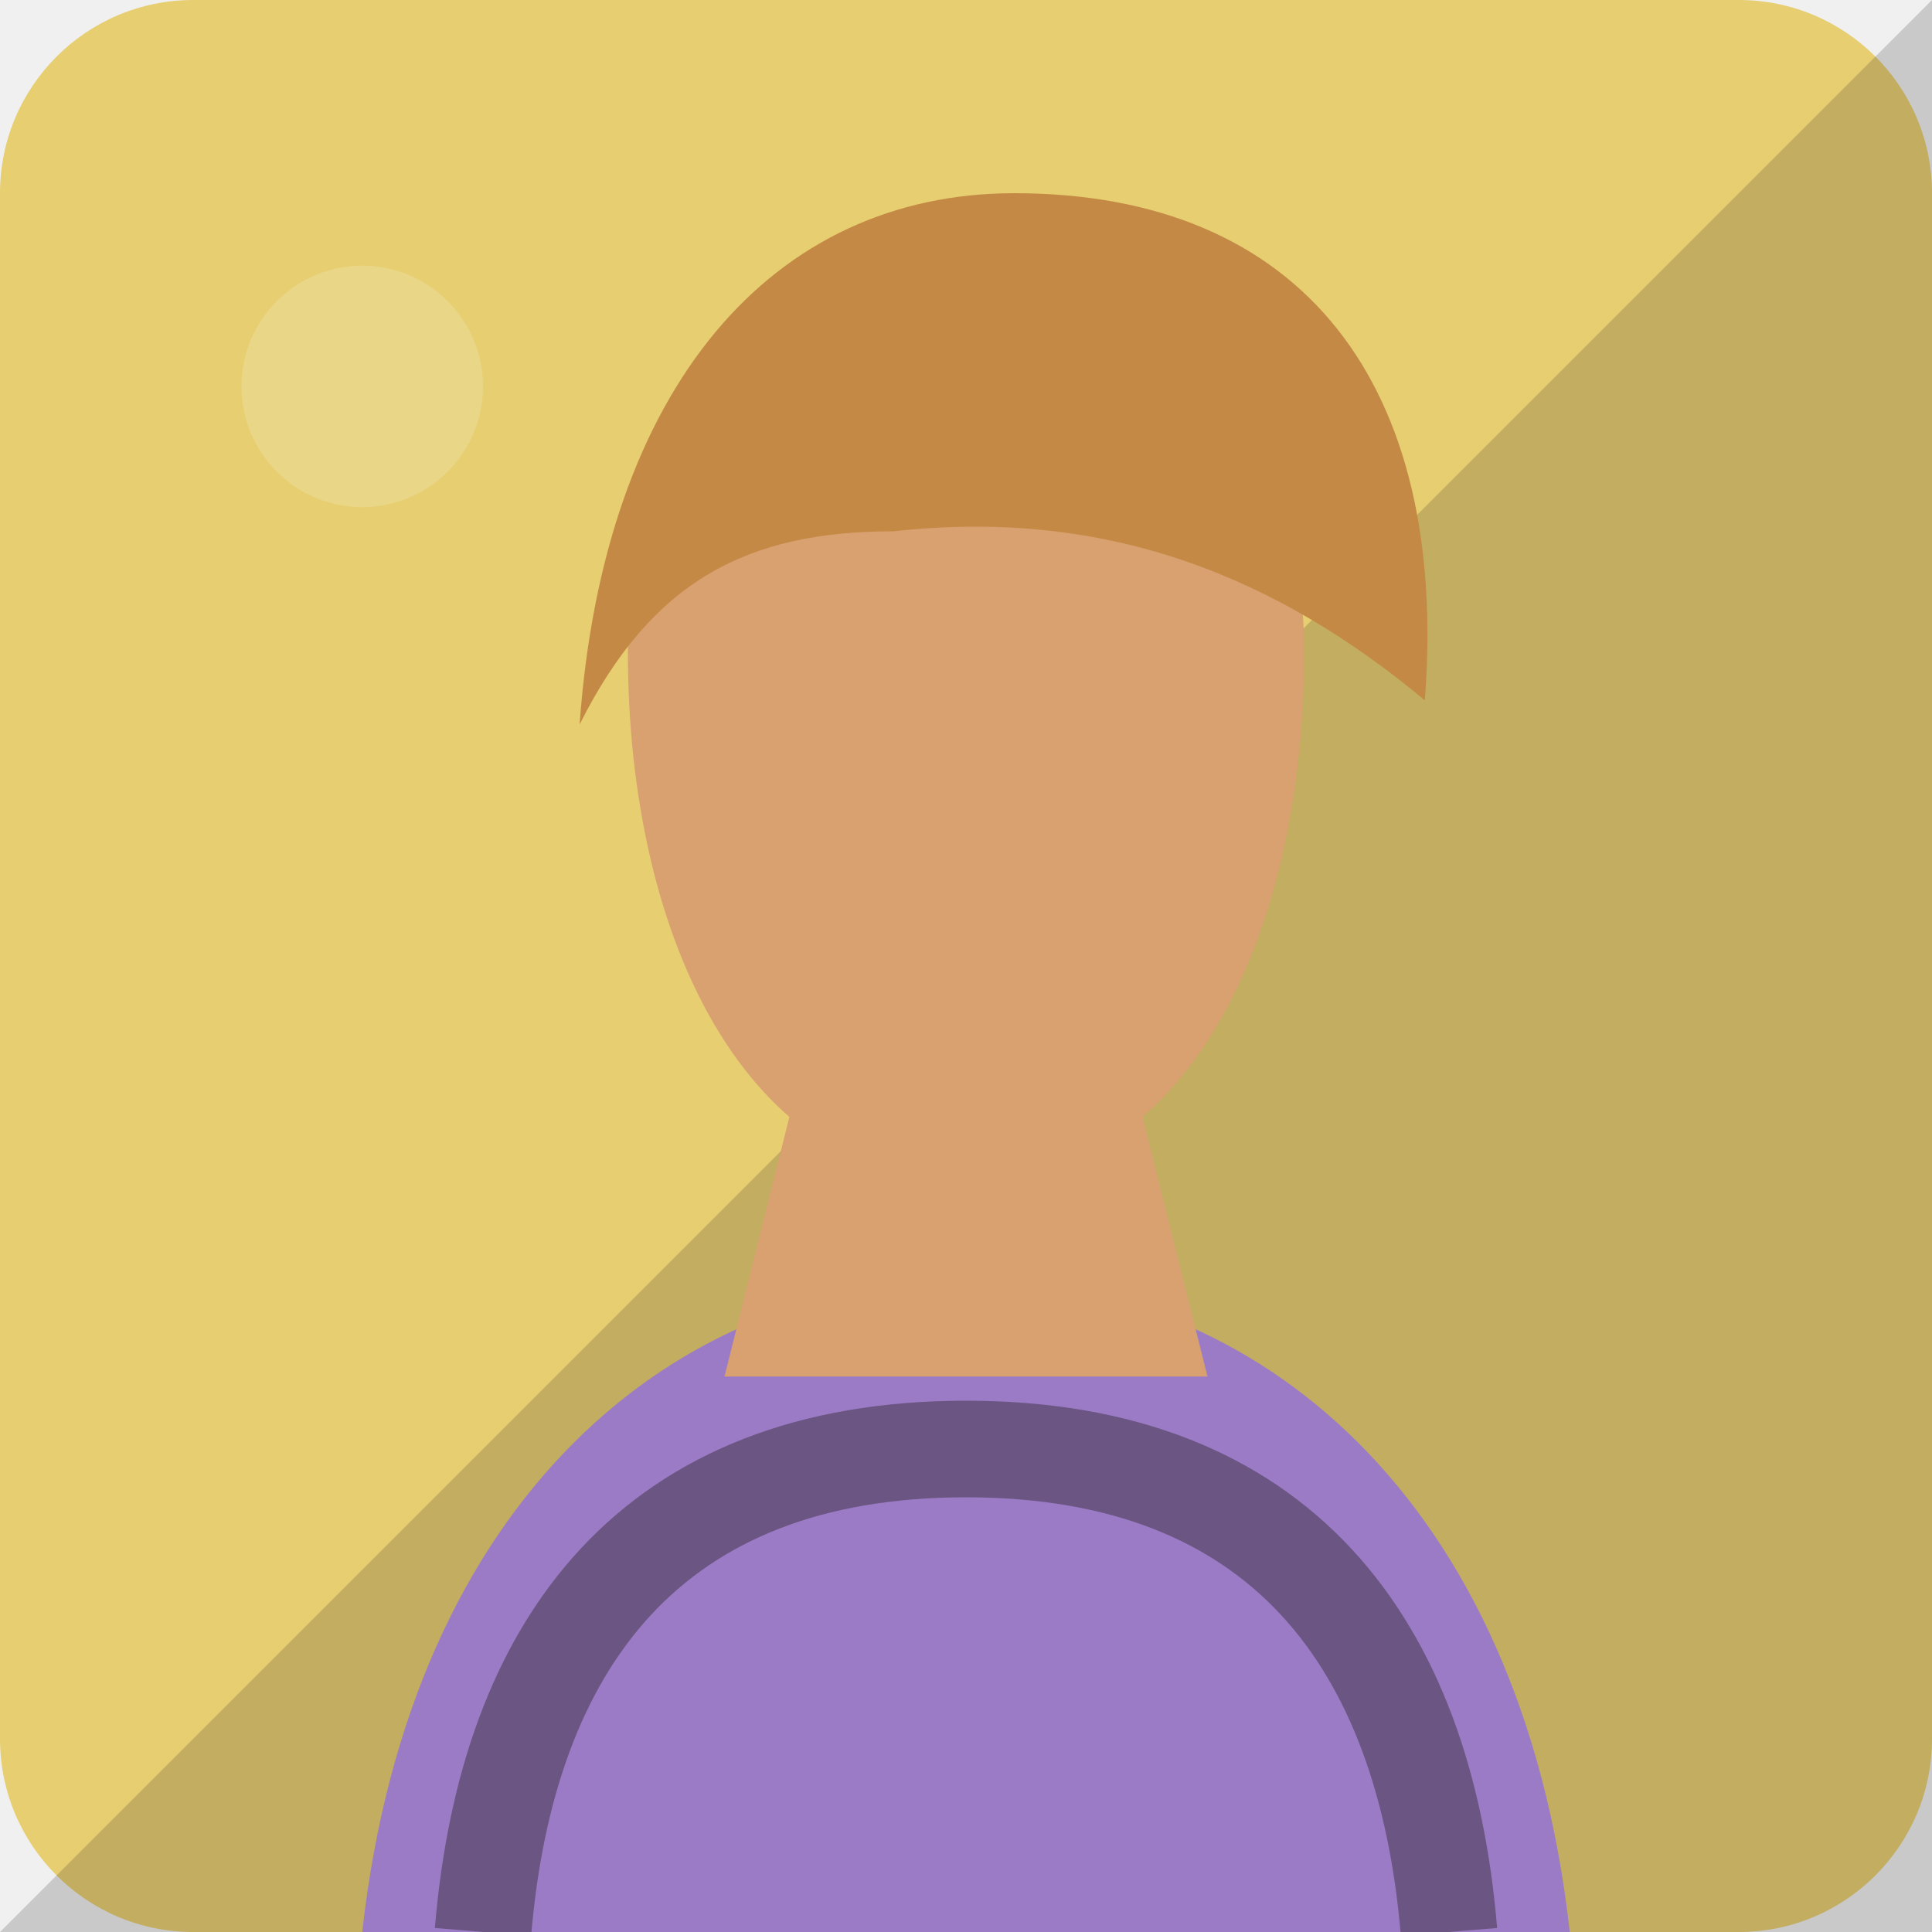
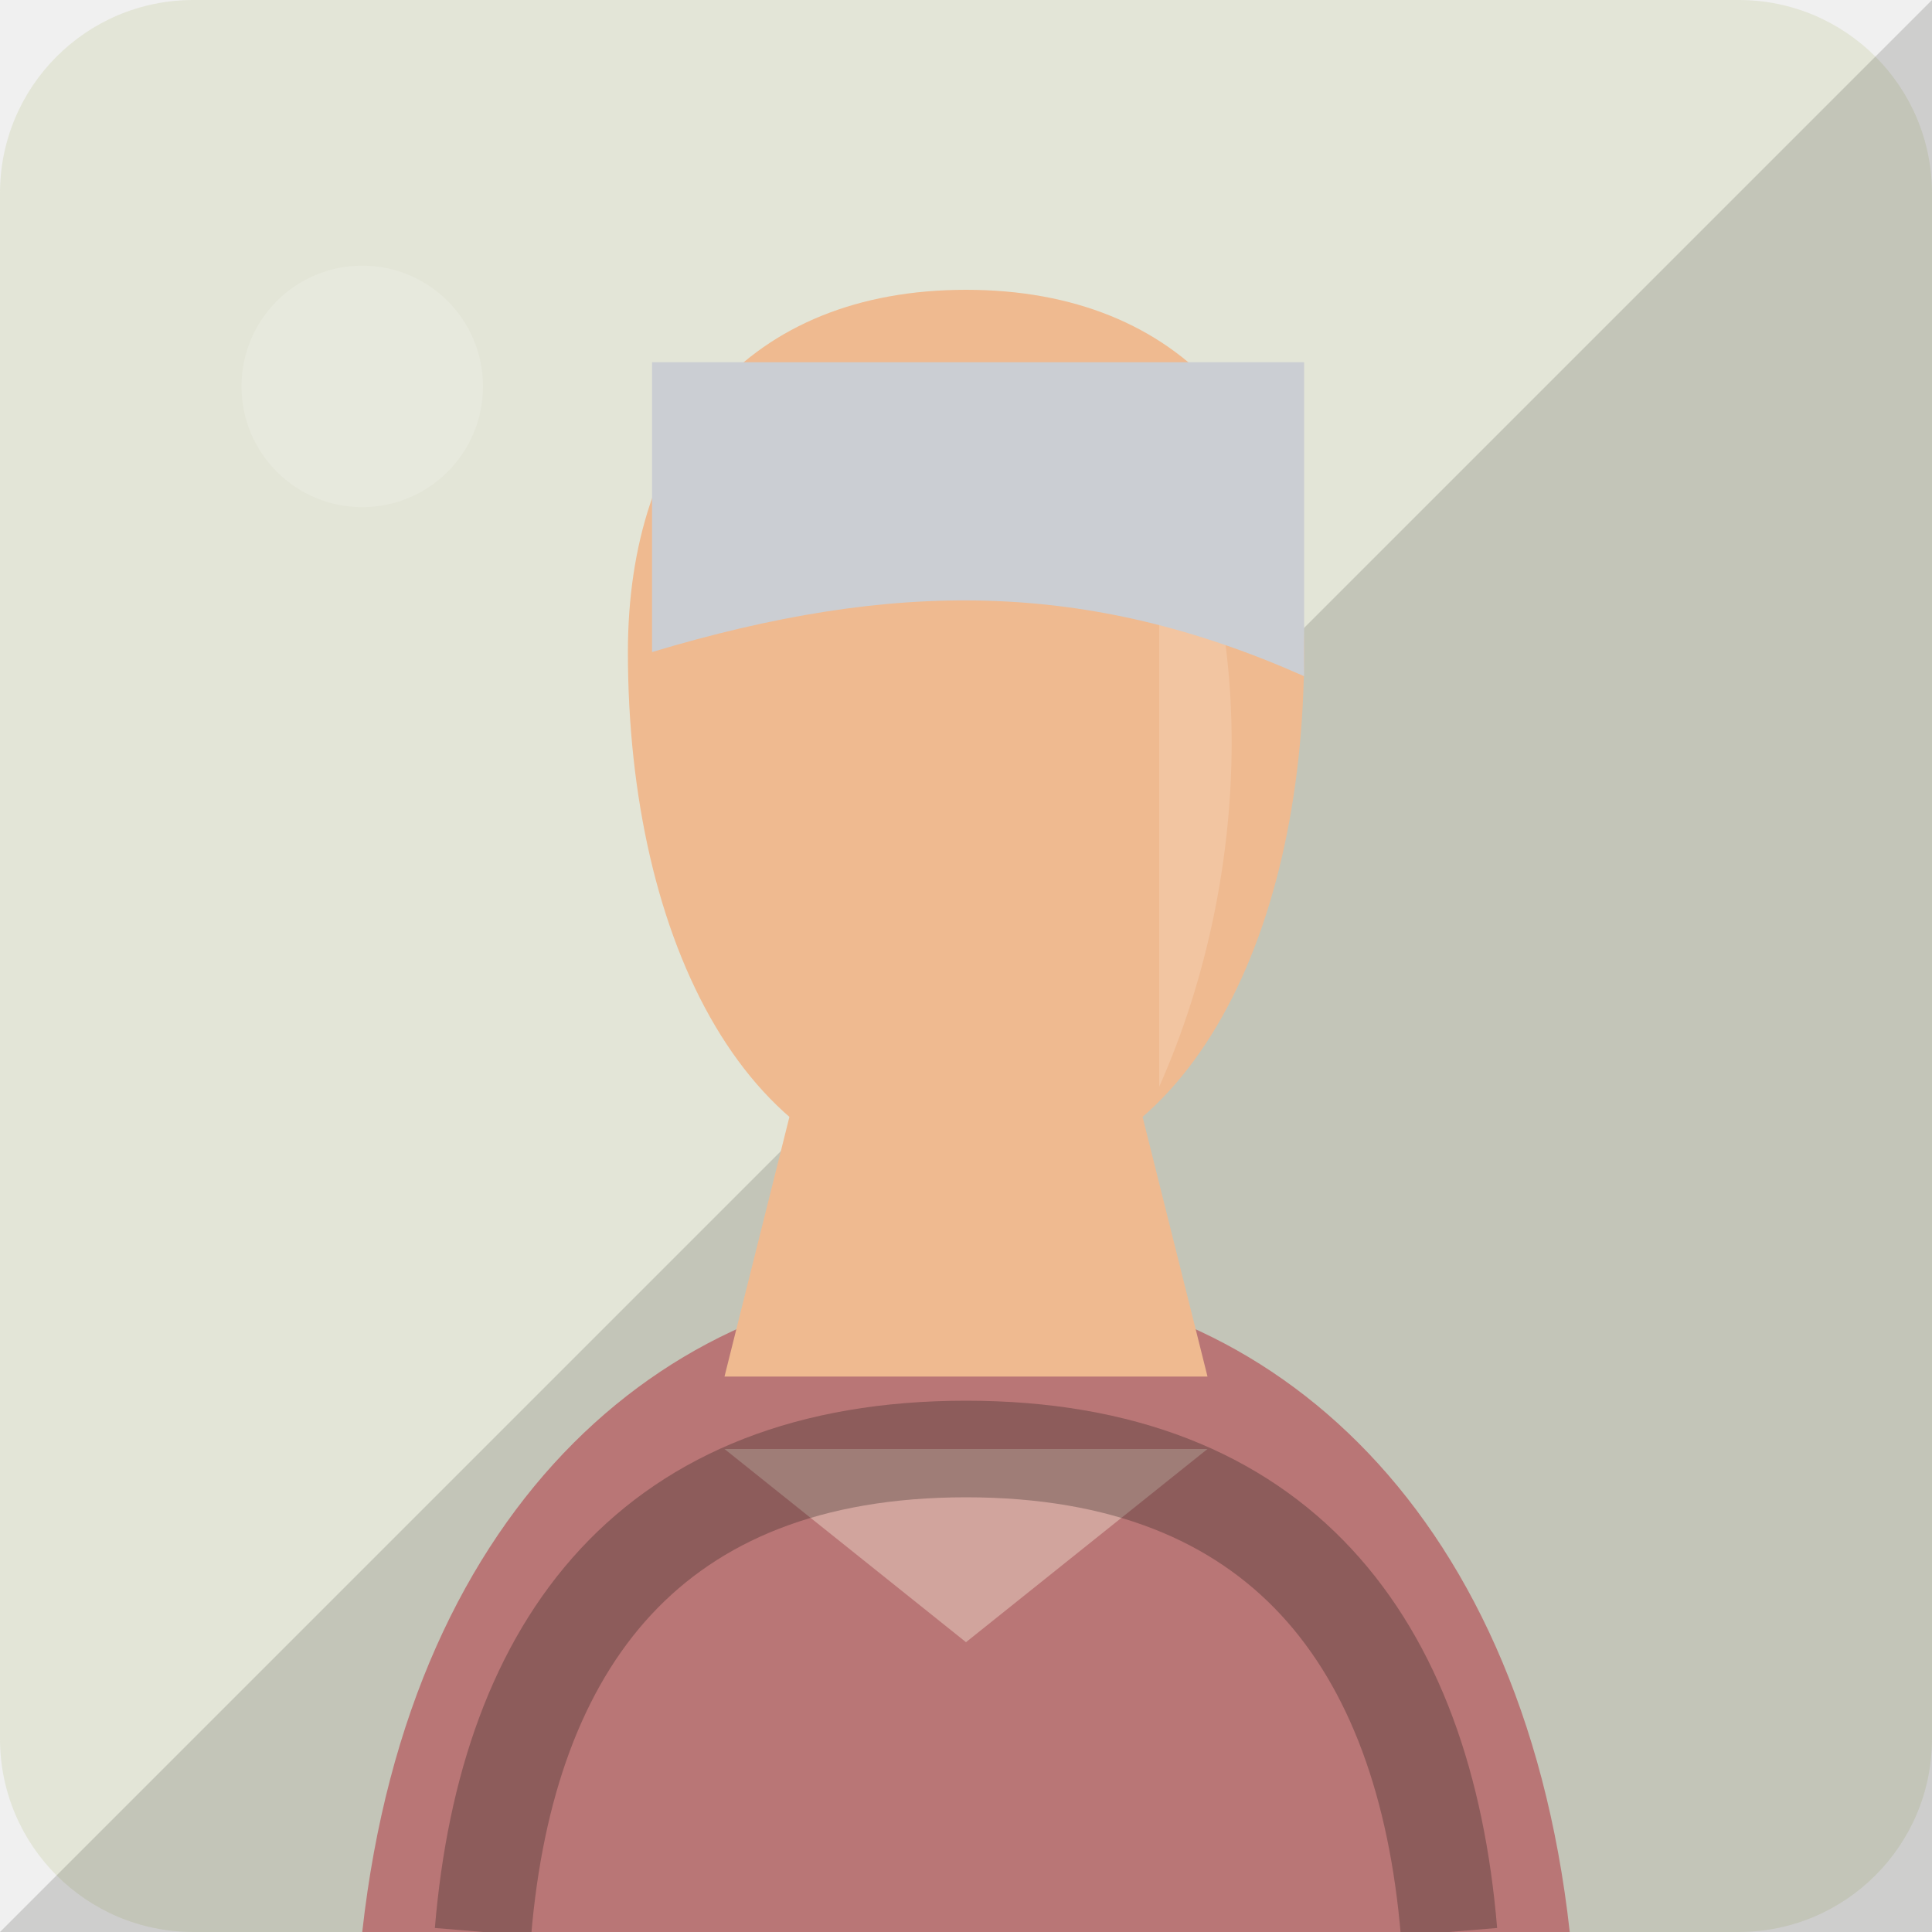
- <svg xmlns="http://www.w3.org/2000/svg" viewBox="0 0 80 80">
-   <rect width="80" height="80" rx="8" fill="#e6ce71" />
-   <path d="M0 80L80 0v80z" fill="#1b1715" opacity=".18" />
-   <circle cx="15" cy="16" r="5" fill="#fff" opacity=".16" />
+ <svg xmlns="http://www.w3.org/2000/svg" viewBox="0 0 80 80" data-style="soft-original" data-gender="male" data-age="senior" data-skin="peach" data-body="average" data-hair="flat-top" data-accessory="none" data-face="faceless">
+   <rect width="80" height="80" rx="8" fill="#e3e5d7" />
+   <path d="M0 80L80 0v80z" fill="#1b1715" opacity=".16" />
+   <circle cx="15" cy="16" r="5" fill="#fff" opacity=".15" />
  <ellipse cx="40" cy="73" rx="20" ry="5" fill="#1b1715" opacity=".22" />
-   <path d="M15 80c2-18 13-27 25-27s23 9 25 27z" fill="#9b7bc5" />
-   <path d="M33 45h14l3 12H30z" fill="#d9a070" />
-   <path d="M26 27c0-9 5-15 14-15s14 6 14 15c0 12-5 22-14 22S26 39 26 27z" fill="#d9a070" />
-   <path d="M24 30c1-14 8-22 18-22 12 0 18 8 17 21-6-5-13-8-22-7-6 0-10 2-13 8z" fill="#c48a45" />
-   <path d="M20 80c1-12 7-20 20-20s19 8 20 20" fill="none" stroke="#1d1815" stroke-width="4" opacity=".38" />
+   <path d="M15 80c2-18 13-27 25-27s23 9 25 27z" fill="#b97676" />
+   <path d="M30 60l10 8 10-8" fill="#fff8e6" opacity=".35" />
+   <path d="M20 80c1-12 7-20 20-20s19 8 20 20" fill="none" stroke="#1d1815" stroke-width="4" opacity=".28" />
+   <path d="M33 45h14l3 12H30z" fill="#efba90" />
+   <path d="M26 27c0-9 5-15 14-15s14 6 14 15c0 12-5 22-14 22S26 39 26 27z" fill="#efba90" />
+   <path d="M48 18c4 7 4 18 0 27" fill="#fff" opacity=".16" />
+   <path d="M27 27V15h27v13c-9-4-17-4-27-1z" fill="#cbced3" />
</svg>
